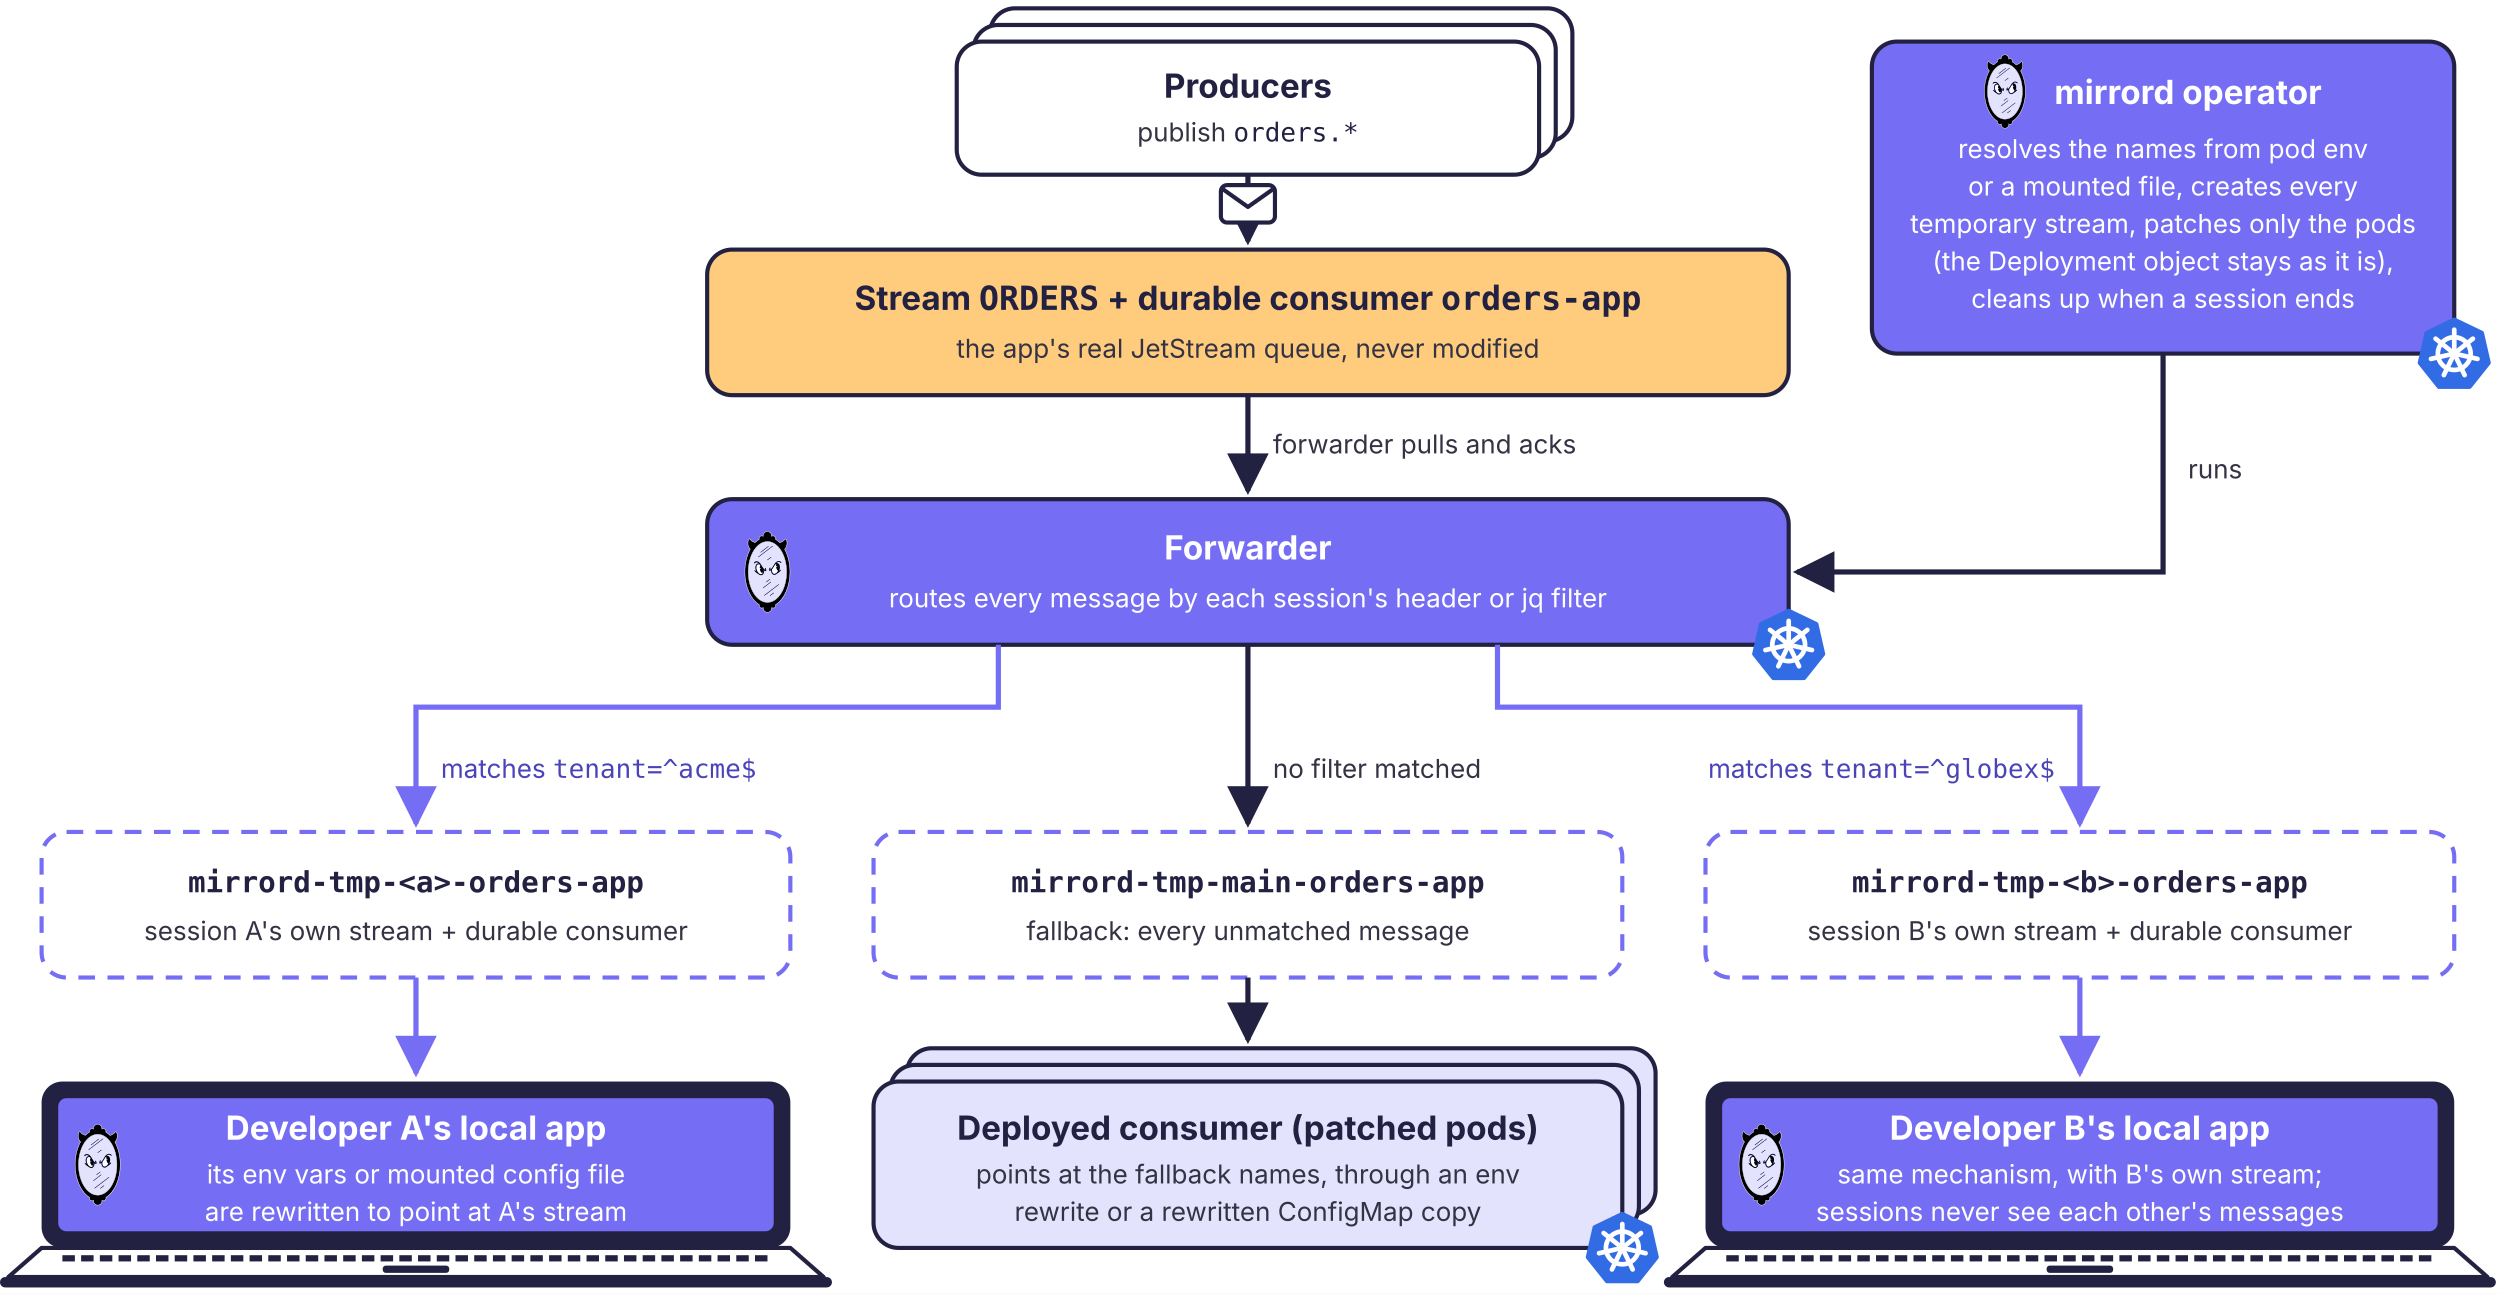
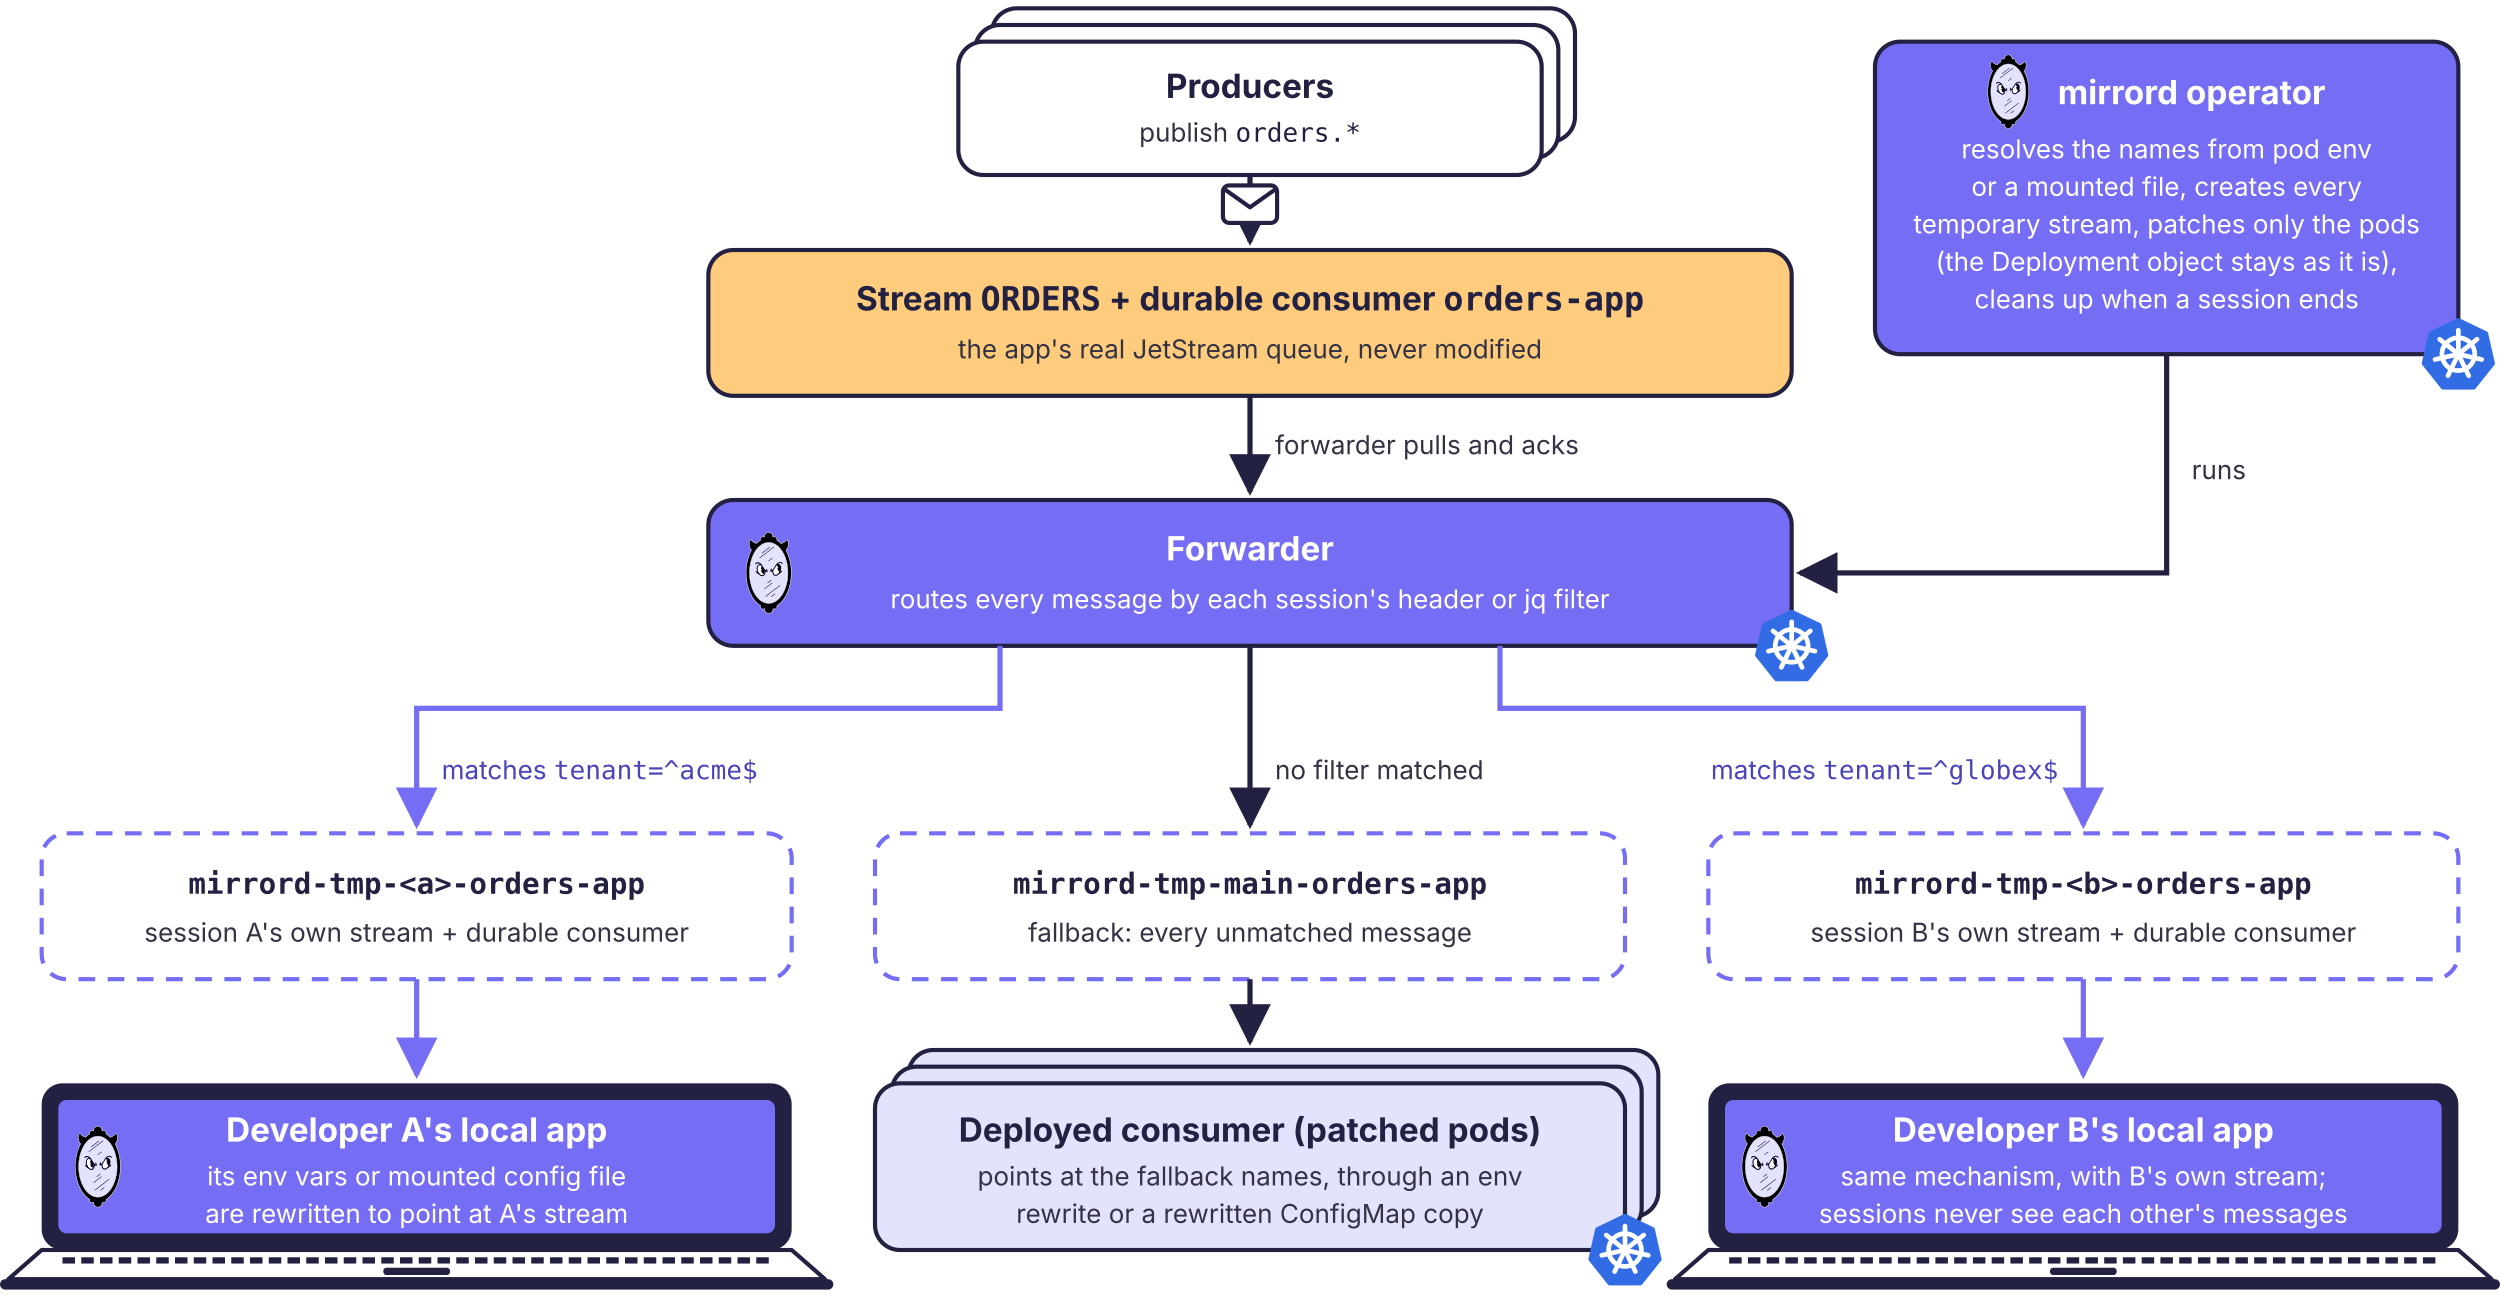
- <svg xmlns="http://www.w3.org/2000/svg" viewBox="0 0 1202 622" width="1202" height="622" font-family="Inter, Helvetica, Arial, sans-serif" role="img" aria-labelledby="t d">
+ <svg xmlns="http://www.w3.org/2000/svg" viewBox="0 0 1200 622" width="1200" height="622" font-family="Inter, Helvetica, Arial, sans-serif" role="img" aria-labelledby="t d">
  <defs>
    <marker id="arrow" viewBox="0 0 10 10" refX="9" refY="5" markerWidth="8" markerHeight="8" orient="auto-start-reverse">
      <path d="M0 0 L10 5 L0 10 z" fill="#232141" />
    </marker>
    <marker id="arrow-purple" viewBox="0 0 10 10" refX="9" refY="5" markerWidth="8" markerHeight="8" orient="auto-start-reverse">
      <path d="M0 0 L10 5 L0 10 z" fill="#756DF3" />
    </marker>
    <symbol id="k8s" viewBox="0 0 32 32">
      <polygon points="16.00,1.60 27.73,7.25 30.62,19.94 22.51,30.11 9.49,30.11 1.38,19.94 4.27,7.25" fill="#326CE5" stroke="#326CE5" stroke-width="2" stroke-linejoin="round" />
      <g fill="none" stroke="#ffffff" stroke-width="2" stroke-linecap="round">
        <circle cx="16" cy="16" r="7" />
        <line x1="16.00" y1="13.40" x2="16.00" y2="5.80" />
        <line x1="18.03" y1="14.38" x2="23.97" y2="9.64" />
        <line x1="18.53" y1="16.58" x2="25.94" y2="18.27" />
        <line x1="17.13" y1="18.34" x2="20.43" y2="25.19" />
        <line x1="14.87" y1="18.34" x2="11.57" y2="25.19" />
        <line x1="13.47" y1="16.58" x2="6.06" y2="18.27" />
        <line x1="13.97" y1="14.38" x2="8.03" y2="9.64" />
      </g>
      <circle cx="16" cy="16" r="2.4" fill="#ffffff" />
    </symbol>
    <symbol id="mirrord" viewBox="97 61 391 696">
      <path fill="#ffffff" d="M255.6,387c4.1,19.1-0.9,36.1-12,40.5c-8.2,3.2-17.8,0-26.5-8.2c-0.3-0.6-0.9-0.9-1.5-1.2c0,0,0,0-0.3-0.3 c-5.5-5.6-10.5-13.2-14-22c-4.7-11.5-6.1-23.2-4.4-33.5c1.8-9.4,6.1-16.1,12.8-18.8c5.5-2.3,12.5-1.5,19.3,2.6 c1.5,2.3,2.6,4.4,3.8,6.2c-4.1,2.6-6.4,10.3-6.4,20.3l3.2,1.8l11.1,6.5l-12.5,1.5h-0.9c0.3,1.2,0.3,2.3,0.6,3.5 c3.2,17.9,12,31.1,19,29.7c6.4-1.2,9.6-14.4,7.6-30.2C255.3,386.4,255.6,386.7,255.6,387z" />
      <path fill="#ffffff" d="M384,398.4c-3.2,6.8-7.3,12.3-12,17c0,0,0,0-0.3,0c-0.6,0.3-0.9,0.9-1.2,1.2c-8.7,7.9-18.4,11.5-26.5,8.2 c-11.1-4.7-16-21.4-12-40.5c1.5-1.8,3.2-3.8,4.7-5.6c5-6.5,9-13.2,12.8-20l1.2-2.1c1.2-1.8,2-3.8,3.2-5.6c1.2-2.1,2.6-4.4,4.4-7 c3.5-2.1,6.7-3.2,9.9-3.8c-2,4.7-2.3,10.3-2.3,15.3l3.2,1.8l11.1,6.5l-12.5,1.5h-0.9c0.3,1.2,0.3,2.3,0.6,3.8 C370.5,384.6,377.5,397,384,398.4z" />
      <path fill="#E4E3FD" d="M405,391.7c-1.5-1.2-3.8-0.9-5,0.6c-3.2,4.1-7,7.9-11.1,11.5c1.2-2.3,2.6-5,3.5-7.6 c5.3-12.6,6.7-25.8,4.7-37.3c-2.3-12-8.2-20.6-16.9-24.1c-4.1-1.8-8.8-2.1-13.7-1.2c4.4-4.4,10.2-8.5,17.5-10 c8.2-1.5,16.6,1.5,20.4,7.3c1.2,1.5,3.2,2.1,5,0.9c1.5-1.2,2-3.2,0.9-4.7c-5.5-8.2-16.6-12.3-27.4-10c-11.1,2.1-19.3,9.7-24.2,15.6 c-2,2.3-3.8,5-5.5,7.3c-2,2.9-3.5,5.6-5,8.2c-1.2,2.1-2.3,3.8-3.2,5.6l-1.2,2.1c-3.8,6.5-7.6,13.2-12.3,19.1 c-5.8,7.6-11.7,12.9-18.4,16.7c0.6-5,2-9.7,4.4-14.1c0.9-1.8,0.3-3.8-1.5-4.7c-1.7-0.9-3.8-0.3-4.7,1.5c-2.9,5.6-4.7,11.5-5.3,17.6 c0,0.9-0.3,3.5,1.5,5.6c1.2,1.2,2.3,1.8,4.1,1.8c1.5,0,2.9-0.3,4.4-1.5c2.6-1.5,5.3-3.2,7.9-5.3c-1.7,18.5,5,34.1,17.5,39.3 c2.9,1.2,5.8,1.8,8.8,1.8c8.5,0,17.5-4.4,25.4-12c11.4-6.2,21.6-14.4,29.5-24.7C406.7,395.2,406.4,392.8,405,391.7z M292.1,149.1 c90.1,0,163.6,116.6,163.6,259.6s-73.5,259.6-163.6,259.6c-90.4,0-163.6-116.6-163.6-259.6S201.9,149.1,292.1,149.1z M389.5,517.3 c0.9-0.6,0.9-1.8,0.3-2.3c-0.6-0.9-1.8-0.9-2.3-0.3l-122.5,93.7c-0.9,0.6-0.9,1.8-0.3,2.3c0.3,0.3,0.9,0.6,1.5,0.6 c0.3,0,0.9,0,1.2-0.3L389.5,517.3z M346.9,589c0.9-0.6,0.9-1.8,0.3-2.3c-0.6-0.9-1.8-0.9-2.3-0.3l-31.2,23.2 c-0.9,0.6-0.9,1.8-0.3,2.3c0.3,0.6,0.9,0.9,1.5,0.9c0.3,0,0.6-0.3,0.9-0.3L346.9,589z M338.2,189.1c0.9-0.6,0.9-1.8,0.3-2.3 c-0.6-0.9-1.8-0.9-2.3-0.3l-122.5,93.4c-0.9,0.6-0.9,1.8-0.3,2.3c0.3,0.3,0.9,0.6,1.5,0.6c0.3,0,0.9,0,0.9-0.3L338.2,189.1z M324.4,284.5c0.9-0.6,0.9-1.8,0.3-2.3c-0.6-0.9-1.7-0.9-2.3-0.3l-31.2,22.9c-0.9,0.6-0.9,1.8-0.3,2.3c0.3,0.6,0.9,0.6,1.5,0.6 c0.3,0,0.6,0,0.9-0.3L324.4,284.5z M322.7,495.9c0.9-0.6,0.9-1.8,0.3-2.3c-0.6-0.9-1.8-0.9-2.3-0.3l-66.2,50.8 c-0.9,0.6-0.9,1.8-0.3,2.3c0.3,0.3,0.9,0.6,1.5,0.6c0.3,0,0.6,0,0.9-0.3L322.7,495.9z M314.8,472.4c0.9-0.6,0.9-1.8,0.3-2.3 c-0.6-0.9-1.8-0.9-2.3-0.3L281.6,493c-0.9,0.6-0.9,1.8-0.3,2.3c0.3,0.6,0.9,0.9,1.5,0.9c0.3,0,0.9-0.3,0.9-0.3L314.8,472.4z M302.3,190.5c0.9-0.6,0.9-1.8,0.3-2.3c-0.6-0.9-1.7-0.9-2.3-0.3L234,239c-0.9,0.6-0.9,1.8-0.3,2.3c0.3,0.3,0.9,0.6,1.5,0.6 c0.3,0,0.9,0,1.2-0.3L302.3,190.5z M280.1,399.6c1.8-2.1,1.5-4.7,1.5-5.6c-0.6-6.2-2.3-12.3-5-17.9c-0.9-1.8-2.9-2.3-4.7-1.5 c-1.8,0.9-2.3,2.9-1.5,4.7c2.3,4.4,3.8,9.4,4.4,14.1c-6.4-3.8-12.5-9.4-18.4-16.7c-4.7-6.2-8.8-12.9-12.3-19.1l-1.5-2.3 c-1.2-1.8-2-3.8-3.2-5.6c-1.5-2.3-2.9-5.3-5-8.2c0,0,0,0,0-0.3c-1.5-2.3-3.5-5-5.5-7.3c-5-5.9-13.1-13.2-24.2-15.6 c-10.8-2.1-21.9,2.1-27.4,10c-1.2,1.5-0.6,3.8,0.9,4.7c1.5,1.2,3.8,0.6,4.7-0.9c4.1-5.9,12.5-8.8,20.4-7.3 c7.3,1.5,13.1,5.9,17.5,10c-4.7-0.9-9.3-0.3-13.7,1.2c-8.8,3.5-14.6,12-16.9,24.1c-2,11.5-0.3,24.7,4.7,37.3 c1.2,2.6,2.3,5.3,3.5,7.6c-4.1-3.5-7.9-7.3-11.1-11.5c-1.2-1.5-3.5-1.8-5-0.6c-1.5,1.2-1.8,3.5-0.6,5c8.2,10,18.4,18.5,29.5,24.7 c7.9,7.6,16.9,11.7,25.7,11.7c2.9,0,6.1-0.6,8.8-1.8c12.5-5.3,19-20.6,17.5-39.3c2.6,2.1,5,3.8,7.9,5.3c1.5,0.9,2.9,1.2,4.4,1.2 C277.8,401.4,279.2,400.8,280.1,399.6z" />
      <path d="M439.4,215.2c29.5,54,45.5,122.4,45.5,193.8c0,123.6-49,234.9-122.8,279.2c0.6,2.1,1.2,4.4,1.2,6.8 c0,12.3-10.2,22.6-22.5,22.6c-4.4,0-8.8-1.2-12.3-3.5c0.3,1.2,0.3,2.6,0.3,3.8c0,20.3-16.3,36.7-36.5,36.7s-36.5-16.4-36.5-36.7 c0-1.2,0-2.6,0.3-3.8c-3.5,2.3-7.9,3.5-12.3,3.5c-12.3,0-22.5-10-22.5-22.6c0-2.3,0.3-4.7,1.2-6.8C148.6,643.6,99.3,532.3,99.3,409 c0-71.9,16.3-140.9,46.4-195.3c-1.5-0.9-2.3-2.1-3.5-3.2c-9.9-11.2-15.5-26.4-16.9-42.6c-0.6-11.5,0.9-23.2,5-33.8 c0.6-1.8,2.6-6.8,7.6-7.3c5.3-0.6,8.5,3.8,11.4,7.9c1.2,1.5,2.3,2.9,2.9,3.8c5.5,5.3,12.5,9.7,21.6,13.8c4.4,2.1,9,3.8,13.4,5.3 c11.1-11.2,22.8-20.6,35-27.9c-0.6-2.3-1.2-4.4-1.2-6.8c0-12.3,10.2-22.6,22.5-22.6c4.4,0,8.8,1.2,12.3,3.5c0-1.2-0.3-2.6-0.3-3.8 c0-20.3,16.3-36.7,36.5-36.7c20.1,0,36.5,16.4,36.5,36.7c0,1.2,0,2.6-0.3,3.8c3.5-2.3,7.9-3.5,12.3-3.5c12.5,0,22.5,10.3,22.5,22.6 c0,2.3-0.3,4.7-1.2,6.8c12.5,7.6,24.8,17.3,36.2,29.1c4.7-1.5,9-3.2,13.7-5.3c9-4.1,16-8.5,21.6-13.8c0.9-0.9,2-2.3,2.9-3.8 c2.9-4.1,6.1-8.5,11.4-7.9c5,0.6,7,5.6,7.6,7.3c4.1,10.6,5.5,22.3,4.7,33.8c-1.2,15.9-7,31.4-16.9,42.6 C442.3,212.6,441.1,214,439.4,215.2z M455.7,409c0-143.3-73.5-259.6-163.6-259.6c-90.4,0-163.6,116.6-163.6,259.6 c0,143,73.5,259.6,163.6,259.6C382.5,668.6,455.7,552,455.7,409z" />
      <path fill="#ffffff" d="M292.4,756.6c-21.2,0-38.5-17.4-38.5-38.7c0-0.1,0-0.2,0-0.3c-3,1.3-6.5,2-10,2c-13.5,0-24.5-11-24.5-24.6 c0-2.2,0.2-4.2,0.7-5.9c-36.1-22.2-66.8-60.3-88.9-110.2C109,528.5,97.3,469.7,97.3,409c0-71.5,16.3-140.6,45.8-194.7 c-0.6-0.5-1.1-1-1.5-1.5c-0.3-0.3-0.5-0.6-0.8-0.8l-0.1-0.1c-9.7-10.9-15.9-26.4-17.4-43.7c-0.6-12.5,1.1-24.4,5.1-34.7 c0.8-2.3,3.2-7.9,9.2-8.6c6.5-0.7,10.4,4.7,13.2,8.7c1.1,1.4,2.2,2.8,2.9,3.7c5.3,5,11.9,9.2,20.9,13.3c3.5,1.7,7.6,3.3,12.1,4.8 c10.7-10.7,21.9-19.6,33.2-26.5c-0.5-1.9-0.9-3.7-0.9-5.8c0-13.3,11.2-24.6,24.5-24.6c3.5,0,6.9,0.7,10,2c0-0.1,0-0.2,0-0.3 c0-21.3,17.3-38.7,38.5-38.7c21.2,0,38.5,17.4,38.5,38.7c0,0.1,0,0.2,0,0.3c3-1.3,6.5-2,10-2c13.5,0,24.5,11,24.5,24.6 c0,2.2-0.2,4.2-0.7,5.9c12.2,7.6,23.8,16.9,34.3,27.6c3.7-1.2,7.6-2.7,12.3-4.8c9-4.1,15.7-8.4,21-13.4c0.7-0.7,1.8-2,2.6-3.4 l0.1-0.1c2.8-4,6.7-9.5,13.2-8.8c6,0.7,8.5,6.3,9.3,8.7c4,10.4,5.7,22.4,4.8,34.5c-1.2,16.6-7.5,32.4-17.2,43.5c-0.4,1-1.3,2-2.4,3 c29,53.9,44.9,122.4,44.9,193.3c0,60.9-11.7,119.7-33.9,170.2c-22,49.9-52.6,87.9-88.6,110c0.5,1.9,0.8,3.8,0.8,5.8 c0,13.3-11.2,24.6-24.5,24.6c-3.5,0-6.9-0.7-10-2c0,0.1,0,0.2,0,0.3C330.8,739.2,313.6,756.6,292.4,756.6z M259.4,709.5l-1.2,5 c-0.2,0.9-0.2,2.3-0.2,3.3c0,19.1,15.5,34.7,34.5,34.7s34.5-15.6,34.5-34.7c0-1.1,0-2.4-0.2-3.3l-1.2-5l4.3,2.9 c3.1,2.1,7,3.2,11.1,3.2c11.1,0,20.5-9.4,20.5-20.6c0-2.1-0.5-4.2-1.1-6.2l-0.4-1.5l1.3-0.8c72.9-43.8,121.8-155.3,121.8-277.5 c0-70.8-16.1-139.3-45.3-192.8l-0.9-1.6l1.5-1c1.6-1.1,2.3-2.2,2.4-2.5l0.1-0.4l0.3-0.3c9.3-10.4,15.2-25.5,16.4-41.4 c0.9-11.6-0.7-22.9-4.5-32.9c-0.6-1.7-2.3-5.6-6-6.1c-3.8-0.4-6.3,2.6-9.5,7c-0.9,1.5-2.1,3-3.2,4.1c-5.7,5.4-12.7,9.9-22.2,14.2 c-5.4,2.4-9.7,4-13.9,5.4l-1.2,0.4l-0.9-0.9c-10.9-11.3-23-21-35.8-28.8l-1.5-0.9l0.7-1.6c0.7-1.6,1-3.5,1-6 c0-11.4-9.2-20.6-20.5-20.6c-4.1,0-8.1,1.1-11.1,3.2l-4.3,2.9l1.2-5c0.2-0.9,0.2-2.3,0.2-3.3c0-19.1-15.5-34.7-34.5-34.7 c-19,0-34.5,15.6-34.5,34.7c0,0.5,0.1,1.1,0.1,1.7c0.1,0.7,0.2,1.4,0.2,2.1v3.8l-3.1-2.1c-3.1-2.1-7-3.2-11.1-3.2 c-11.1,0-20.5,9.4-20.5,20.6c0,1.9,0.4,3.6,0.9,5.6l0.5,2.1l-1.3,0.8c-11.8,7.1-23.5,16.4-34.6,27.6l-0.9,0.9l-1.2-0.4 c-5.1-1.7-9.7-3.5-13.6-5.4c-9.5-4.3-16.5-8.8-22.1-14.2l-0.2-0.2l-0.1-0.2c-0.5-0.8-1.7-2.2-2.8-3.6l-0.1-0.1 c-3.1-4.4-5.7-7.5-9.5-7.1c-3.7,0.4-5.4,4.3-5.9,6c-3.8,9.8-5.5,21.2-4.9,33c1.5,16.4,7.3,31.1,16.4,41.3c0.3,0.3,0.6,0.6,0.9,0.9 c0.7,0.8,1.4,1.5,2.2,2l1.6,1l-0.9,1.7c-29.7,53.8-46.1,122.8-46.1,194.3c0,121.9,49.2,233.4,122.4,277.5l1.5,0.9l-0.7,1.6 c-0.7,1.6-1,3.5-1,6c0,11.4,9.2,20.6,20.5,20.6c4.1,0,8.1-1.1,11.1-3.2L259.4,709.5z M292.1,670.6c-91.3,0-165.6-117.3-165.6-261.6 s74.3-261.6,165.6-261.6c91.3,0,165.6,117.3,165.6,261.6S383.4,670.6,292.1,670.6z M292.1,151.4c-89.1,0-161.6,115.5-161.6,257.6 c0,68.8,16.9,133.5,47.7,182.3c30.6,48.5,71,75.2,113.9,75.2c89.1,0,161.6-115.5,161.6-257.6C453.7,267,381.2,151.4,292.1,151.4z" />
      <path d="M344.9,586.3c0.9-0.6,1.7-0.3,2.3,0.3c0.6,0.9,0.3,1.8-0.3,2.3l-31.2,23.2c-0.3,0.3-0.6,0.3-0.9,0.3 c-0.6,0-1.2-0.3-1.5-0.9c-0.6-0.9-0.3-1.8,0.3-2.3L344.9,586.3z" />
      <path d="M372,415.5c4.4-4.4,8.5-10.3,12-17c-6.4-1.8-13.4-13.8-16.3-29.7c-0.3-1.2-0.6-2.3-0.6-3.8h0.9l12.5-1.5l-11.1-6.5 l-3.2-1.8c0-5,0.3-10.6,2.3-15.3c-3.2,0.6-6.7,1.8-9.9,3.8c-1.8,2.3-3.2,5-4.4,7c-1.2,2.1-2.3,3.8-3.2,5.6l-1.2,2.1 c-3.8,6.5-7.9,13.5-12.8,20c-1.5,2.1-3.2,3.8-4.7,5.6c-4.1,19.1,0.9,35.8,12,40.5c8.2,3.2,17.8-0.3,26.5-8.2 C370.8,416.3,371.4,415.8,372,415.5z M410.5,326.8c1.2,1.5,0.9,3.8-0.9,4.7c-1.5,1.2-3.8,0.9-5-0.9c-4.1-5.9-12.5-8.8-20.4-7.3 c-7.3,1.5-13.1,5.9-17.5,10c4.7-0.9,9.3-0.3,13.7,1.2c8.8,3.5,14.9,12,16.9,24.1c2,11.5,0.3,24.7-4.7,37.3 c-1.2,2.6-2.3,5.3-3.5,7.6c4.1-3.5,7.9-7.3,11.1-11.5c1.2-1.5,3.5-1.8,5-0.6c1.5,1.2,1.7,3.5,0.6,5c-8.2,10.3-18.4,18.5-29.5,24.7 c-7.9,7.6-16.9,12-25.4,12c-3.2,0-6.1-0.6-8.8-1.8c-12.5-5.3-19-20.6-17.5-39.3c-2.6,2.1-5.3,3.8-7.9,5.3c-1.5,0.9-3.2,1.5-4.4,1.5 c-1.5,0-2.9-0.6-4.1-1.8c-1.7-2.1-1.5-4.7-1.5-5.6c0.6-6.2,2.3-12,5.3-17.6c0.9-1.8,2.9-2.3,4.7-1.5c1.8,0.9,2.3,2.9,1.5,4.7 c-2.3,4.4-3.8,9.4-4.4,14.1c6.4-3.8,12.5-9.4,18.4-16.7c4.7-6.2,8.8-12.6,12.3-19.1l1.2-2.1c1.2-2.1,2.3-3.8,3.2-5.6 c1.5-2.3,2.9-5.3,5-8.2c1.8-2.3,3.5-5,5.5-7.3c5-5.9,13.4-13.2,24.2-15.6C393.9,314.5,405,318.6,410.5,326.8z" />
      <path d="M324.4,284.5l-31.5,23.2c-0.3,0.3-0.6,0.3-0.9,0.3c-0.6,0-1.2-0.3-1.5-0.6c-0.6-0.9-0.3-1.8,0.3-2.3l31.2-23.2 c0.9-0.6,1.7-0.3,2.3,0.3C325.6,282.7,325.3,283.9,324.4,284.5z" />
      <path d="M312.8,469.5c0.9-0.6,1.8-0.3,2.3,0.3c0.6,0.9,0.3,1.8-0.3,2.3l-31.2,23.2c-0.3,0.3-0.6,0.3-0.9,0.3 c-0.6,0-1.2-0.3-1.5-0.9c-0.6-0.9-0.3-1.8,0.3-2.3L312.8,469.5z" />
      <path d="M387.5,514.7c0.9-0.6,1.8-0.3,2.3,0.3c0.6,0.9,0.3,1.8-0.3,2.3L267,611c-0.3,0.3-0.6,0.3-1.2,0.3c-0.6,0-1.2-0.3-1.5-0.6 c-0.6-0.9-0.6-1.8,0.3-2.3L387.5,514.7z" />
      <path d="M320.7,493c0.9-0.6,1.8-0.3,2.3,0.3c0.6,0.9,0.6,1.8-0.3,2.3l-66.2,51.1c-0.3,0.3-0.6,0.3-0.9,0.3c-0.6,0-1.2-0.3-1.5-0.6 c-0.6-0.9-0.6-1.8,0.3-2.3L320.7,493z" />
      <path d="M300.2,187.9c0.9-0.6,1.7-0.3,2.3,0.3c0.6,0.9,0.6,1.8-0.3,2.3l-65.9,51.1c-0.3,0.3-0.6,0.3-1.2,0.3 c-0.6,0-0.9-0.3-1.5-0.6c-0.6-0.9-0.3-1.8,0.3-2.3L300.2,187.9z" />
      <path d="M213.6,279.8l122.5-93.7c0.6-0.6,1.8-0.3,2.3,0.3c0.6,0.9,0.3,1.8-0.3,2.3l-122.5,93.7c-0.3,0.3-0.6,0.3-0.9,0.3 c-0.6,0-1.2-0.3-1.5-0.6C212.7,281.6,212.7,280.4,213.6,279.8z" />
      <path d="M243.9,427.5c11.1-4.4,16-21.4,12-40.5c-0.3-0.3-0.6-0.6-0.9-0.9c2,15.9-1.2,29.1-7.6,30.2c-7.3,1.5-15.8-12-19-29.7 c-0.3-1.2-0.3-2.3-0.6-3.5h0.9l12.5-1.5l-11.1-6.5l-3.2-1.8c0-10,2.3-17.6,6.4-20.3c-1.2-2.1-2.3-4.1-3.8-6.2 c-7-4.1-13.7-5-19.3-2.6c-6.4,2.6-11.1,9.4-12.8,18.8c-1.8,10-0.3,22,4.4,33.5c3.5,8.8,8.5,16.4,14,22c0,0,0.3,0,0.3,0.3 c0.6,0.3,1.2,0.9,1.5,1.2C225.9,427.2,235.8,430.7,243.9,427.5z M204.9,319.1c11.1,2.1,19.3,9.7,24.2,15.6c2,2.3,3.8,5,5.5,7.3 c0,0,0,0,0,0.3c2,2.9,3.5,5.6,5,8.2c1.2,1.8,2,3.5,3.2,5.6l1.5,2.3c3.8,6.5,7.6,12.9,12.3,19.1c5.8,7.3,11.7,12.9,18.4,16.7 c-0.6-5-2-9.7-4.4-14.1c-0.9-1.8-0.3-3.8,1.5-4.7c1.8-0.9,3.8-0.3,4.7,1.5c2.9,5.6,4.7,11.5,5,17.9c0,0.9,0.3,3.5-1.5,5.6 c-1.2,1.2-2.6,1.8-4.1,1.8c-1.5,0-2.9-0.6-4.4-1.2c-2.6-1.5-5.3-3.2-7.9-5.3c1.7,18.5-5,34.1-17.5,39.3c-2.9,1.2-5.8,1.8-8.8,1.8 c-8.5,0-17.5-4.4-25.7-11.7c-11.4-6.2-21.6-14.7-29.5-24.7c-1.2-1.5-0.9-3.8,0.6-5c1.5-1.2,3.8-0.9,5,0.6c3.2,4.1,7,7.9,11.1,11.5 c-1.2-2.3-2.6-5-3.5-7.6c-5-12.6-6.7-25.8-4.7-37.3c2-12,8.2-20.6,16.9-24.1c4.1-1.8,8.8-2.1,13.7-1.2c-4.4-4.4-10.2-8.8-17.5-10 c-8.2-1.5-16.6,1.5-20.4,7.3c-1.2,1.5-3.2,2.1-4.7,0.9c-1.5-1.2-2-3.2-0.9-4.7C183,320.9,194.1,317.1,204.9,319.1z" />
    </symbol>
    <symbol id="envelope" viewBox="0 0 28 20">
      <rect x="1" y="1" width="26" height="18" rx="3" fill="#ffffff" stroke="#232141" stroke-width="2" />
      <path d="M2 3 L14 11.5 L26 3" fill="none" stroke="#232141" stroke-width="2" stroke-linejoin="round" />
    </symbol>
  </defs>
-   <rect x="0" y="0" width="1202" height="622" fill="#ffffff" />
+   <rect x="0" y="0" width="1200" height="622" fill="#ffffff" />
  <rect x="476" y="4" width="280" height="64" rx="12" fill="#ffffff" stroke="#232141" stroke-width="2" />
  <rect x="468" y="12" width="280" height="64" rx="12" fill="#ffffff" stroke="#232141" stroke-width="2" />
  <rect x="460" y="20" width="280" height="64" rx="12" fill="#ffffff" stroke="#232141" stroke-width="2" />
  <text x="600" y="47" font-size="16" font-weight="700" fill="#232141" text-anchor="middle">Producers</text>
  <text x="600" y="68" font-size="12.5" fill="#333344" text-anchor="middle">publish <tspan font-family="Menlo, Consolas, monospace" fill="#232141">orders.*</tspan>
  </text>
  <line x1="600" y1="84" x2="600" y2="116" stroke="#232141" stroke-width="2.5" marker-end="url(#arrow)" />
  <use href="#envelope" x="586" y="88" width="28" height="20" />
  <rect x="340" y="120" width="520" height="70" rx="12" fill="#FFCB7D" stroke="#232141" stroke-width="2" />
  <text x="600" y="149" font-size="16" font-weight="700" fill="#232141" text-anchor="middle">Stream <tspan font-family="Menlo, Consolas, monospace">ORDERS</tspan> + durable consumer <tspan font-family="Menlo, Consolas, monospace">orders-app</tspan>
  </text>
  <text x="600" y="172" font-size="12.5" fill="#333344" text-anchor="middle">the app's real JetStream queue, never modified</text>
  <line x1="600" y1="190" x2="600" y2="236" stroke="#232141" stroke-width="2.5" marker-end="url(#arrow)" />
  <text x="612" y="218" font-size="12.5" fill="#333344">forwarder pulls and acks</text>
  <rect x="900" y="20" width="280" height="150" rx="12" fill="#756DF3" stroke="#232141" stroke-width="2" />
  <use href="#mirrord" x="954" y="26" width="20" height="36" />
  <text x="1052" y="50" font-size="16" font-weight="700" fill="#ffffff" text-anchor="middle">mirrord operator</text>
  <text x="1040" y="76" font-size="12.5" fill="#ffffff" text-anchor="middle">resolves the names from pod env</text>
  <text x="1040" y="94" font-size="12.5" fill="#ffffff" text-anchor="middle">or a mounted file, creates every</text>
  <text x="1040" y="112" font-size="12.5" fill="#ffffff" text-anchor="middle">temporary stream, patches only the pods</text>
  <text x="1040" y="130" font-size="12.5" fill="#ffffff" text-anchor="middle">(the Deployment object stays as it is),</text>
  <text x="1040" y="148" font-size="12.5" fill="#ffffff" text-anchor="middle">cleans up when a session ends</text>
  <polyline points="1040,170 1040,275 864,275" fill="none" stroke="#232141" stroke-width="2.5" marker-end="url(#arrow)" />
  <text x="1052" y="230" font-size="12.5" fill="#333344">runs</text>
  <rect x="340" y="240" width="520" height="70" rx="12" fill="#756DF3" stroke="#232141" stroke-width="2" />
  <use href="#mirrord" x="358" y="255" width="22" height="40" />
  <text x="600" y="269" font-size="16" font-weight="700" fill="#ffffff" text-anchor="middle">Forwarder</text>
  <text x="600" y="292" font-size="12.5" fill="#ffffff" text-anchor="middle">routes every message by each session's header or jq filter</text>
  <polyline points="480,310 480,340 200,340 200,396" fill="none" stroke="#756DF3" stroke-width="2.5" marker-end="url(#arrow-purple)" />
  <text x="212" y="374" font-size="12.5" fill="#4a44b8">matches <tspan font-family="Menlo, Consolas, monospace">tenant=^acme$</tspan>
  </text>
  <line x1="600" y1="310" x2="600" y2="396" stroke="#232141" stroke-width="2.5" marker-end="url(#arrow)" />
  <text x="612" y="374" font-size="12.5" fill="#333344">no filter matched</text>
  <polyline points="720,310 720,340 1000,340 1000,396" fill="none" stroke="#756DF3" stroke-width="2.5" marker-end="url(#arrow-purple)" />
  <text x="988" y="374" font-size="12.5" fill="#4a44b8" text-anchor="end">matches <tspan font-family="Menlo, Consolas, monospace">tenant=^globex$</tspan>
  </text>
  <rect x="20" y="400" width="360" height="70" rx="12" fill="#ffffff" stroke="#756DF3" stroke-width="2" stroke-dasharray="8 6" />
  <text x="200" y="429" font-size="14" font-weight="700" font-family="Menlo, Consolas, monospace" fill="#232141" text-anchor="middle">mirrord-tmp-&lt;a&gt;-orders-app</text>
  <text x="200" y="452" font-size="12.5" fill="#333344" text-anchor="middle">session A's own stream + durable consumer</text>
  <rect x="420" y="400" width="360" height="70" rx="12" fill="#ffffff" stroke="#756DF3" stroke-width="2" stroke-dasharray="8 6" />
  <text x="600" y="429" font-size="14" font-weight="700" font-family="Menlo, Consolas, monospace" fill="#232141" text-anchor="middle">mirrord-tmp-main-orders-app</text>
  <text x="600" y="452" font-size="12.5" fill="#333344" text-anchor="middle">fallback: every unmatched message</text>
  <rect x="820" y="400" width="360" height="70" rx="12" fill="#ffffff" stroke="#756DF3" stroke-width="2" stroke-dasharray="8 6" />
  <text x="1000" y="429" font-size="14" font-weight="700" font-family="Menlo, Consolas, monospace" fill="#232141" text-anchor="middle">mirrord-tmp-&lt;b&gt;-orders-app</text>
  <text x="1000" y="452" font-size="12.5" fill="#333344" text-anchor="middle">session B's own stream + durable consumer</text>
  <line x1="200" y1="470" x2="200" y2="516" stroke="#756DF3" stroke-width="2.5" marker-end="url(#arrow-purple)" />
  <line x1="600" y1="470" x2="600" y2="500" stroke="#232141" stroke-width="2.5" marker-end="url(#arrow)" />
  <line x1="1000" y1="470" x2="1000" y2="516" stroke="#756DF3" stroke-width="2.5" marker-end="url(#arrow-purple)" />
  <rect x="20" y="520" width="360" height="80" rx="10" fill="#232141" />
  <rect x="28" y="528" width="344" height="64" rx="4" fill="#756DF3" />
  <path d="M20 600 H380 L396 614 H4 Z" fill="#ffffff" stroke="#232141" stroke-width="2" stroke-linejoin="round" />
  <line x1="30" y1="605" x2="370" y2="605" stroke="#232141" stroke-width="3" stroke-dasharray="6 3" />
  <rect x="184" y="608.5" width="32" height="3.5" rx="1.5" fill="#232141" />
  <rect x="0" y="614" width="400" height="5" rx="2.5" fill="#232141" />
  <use href="#mirrord" x="36" y="540" width="22" height="40" />
  <text x="200" y="548" font-size="16" font-weight="700" fill="#ffffff" text-anchor="middle">Developer A's local app</text>
  <text x="200" y="569" font-size="12.5" fill="#ffffff" text-anchor="middle">its env vars or mounted config file</text>
  <text x="200" y="587" font-size="12.5" fill="#ffffff" text-anchor="middle">are rewritten to point at A's stream</text>
  <rect x="436" y="504" width="360" height="80" rx="12" fill="#E4E3FD" stroke="#232141" stroke-width="2" />
  <rect x="428" y="512" width="360" height="80" rx="12" fill="#E4E3FD" stroke="#232141" stroke-width="2" />
  <rect x="420" y="520" width="360" height="80" rx="12" fill="#E4E3FD" stroke="#232141" stroke-width="2" />
  <text x="600" y="548" font-size="16" font-weight="700" fill="#232141" text-anchor="middle">Deployed consumer (patched pods)</text>
  <text x="600" y="569" font-size="12.5" fill="#333344" text-anchor="middle">points at the fallback names, through an env</text>
  <text x="600" y="587" font-size="12.5" fill="#333344" text-anchor="middle">rewrite or a rewritten ConfigMap copy</text>
  <rect x="820" y="520" width="360" height="80" rx="10" fill="#232141" />
  <rect x="828" y="528" width="344" height="64" rx="4" fill="#756DF3" />
  <path d="M820 600 H1180 L1196 614 H804 Z" fill="#ffffff" stroke="#232141" stroke-width="2" stroke-linejoin="round" />
  <line x1="830" y1="605" x2="1170" y2="605" stroke="#232141" stroke-width="3" stroke-dasharray="6 3" />
  <rect x="984" y="608.5" width="32" height="3.5" rx="1.5" fill="#232141" />
  <rect x="800" y="614" width="400" height="5" rx="2.5" fill="#232141" />
  <use href="#mirrord" x="836" y="540" width="22" height="40" />
  <text x="1000" y="548" font-size="16" font-weight="700" fill="#ffffff" text-anchor="middle">Developer B's local app</text>
  <text x="1000" y="569" font-size="12.5" fill="#ffffff" text-anchor="middle">same mechanism, with B's own stream;</text>
  <text x="1000" y="587" font-size="12.5" fill="#ffffff" text-anchor="middle">sessions never see each other's messages</text>
  <use href="#k8s" x="1162" y="152" width="36" height="36" />
  <use href="#k8s" x="842" y="292" width="36" height="36" />
  <use href="#k8s" x="762" y="582" width="36" height="36" />
</svg>
